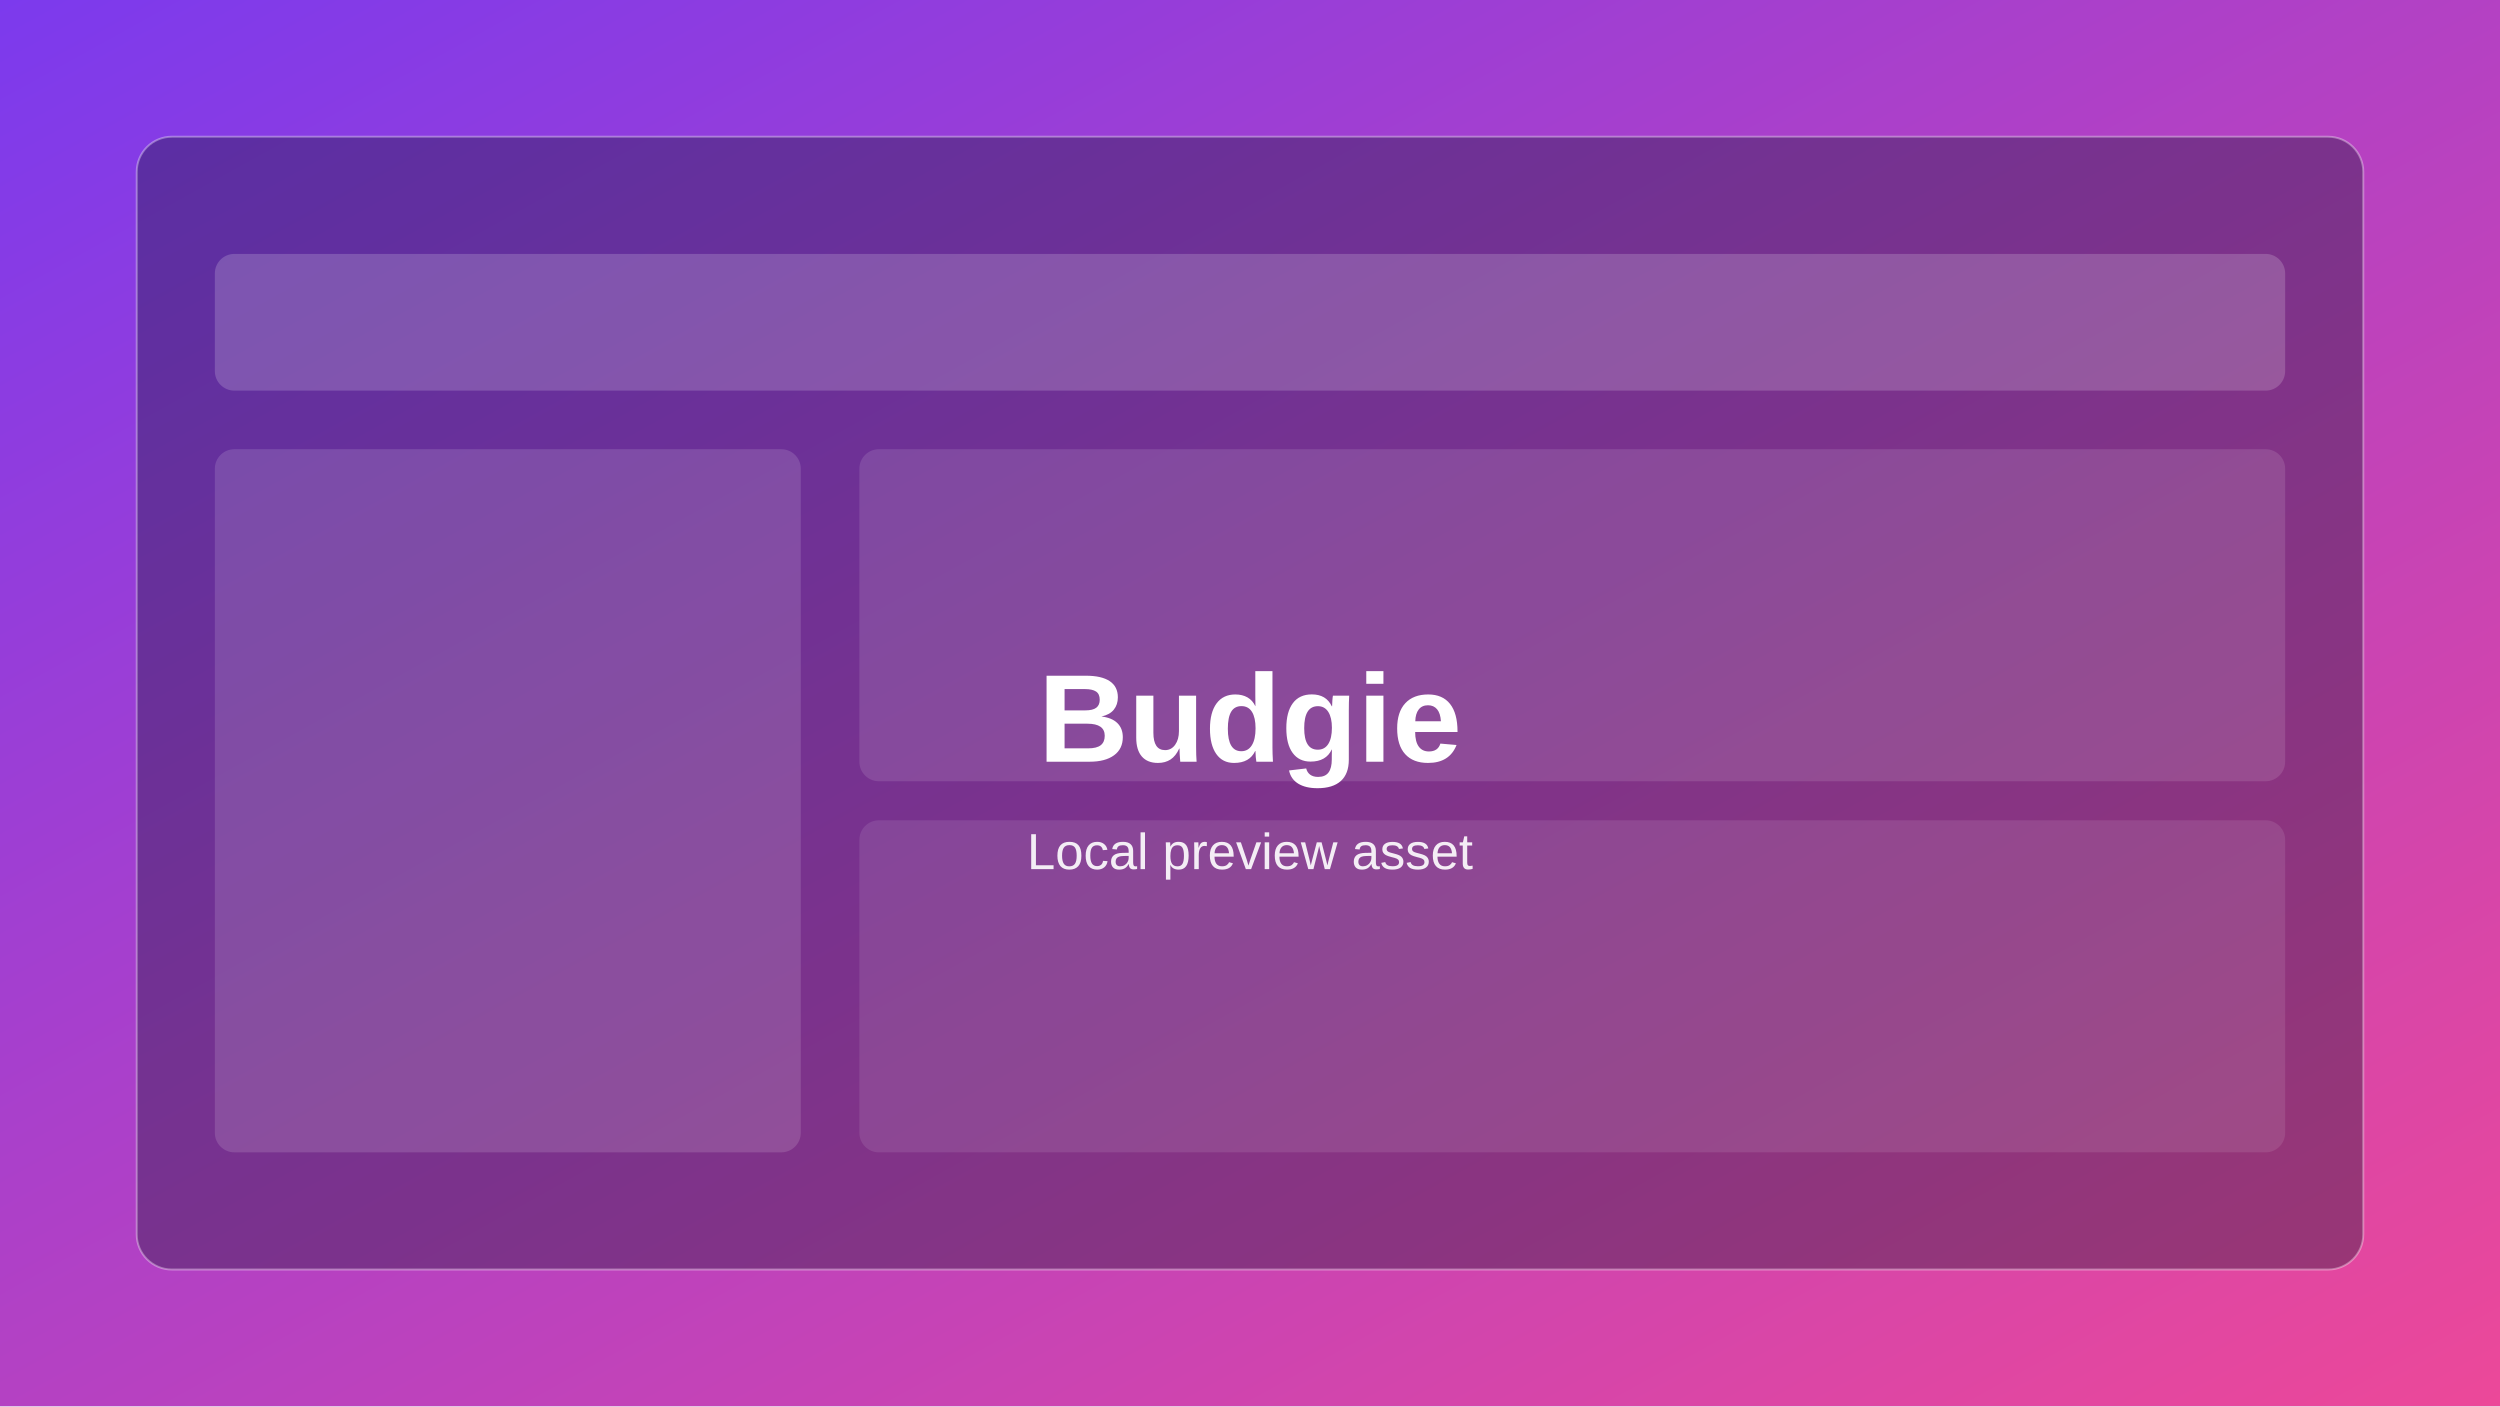
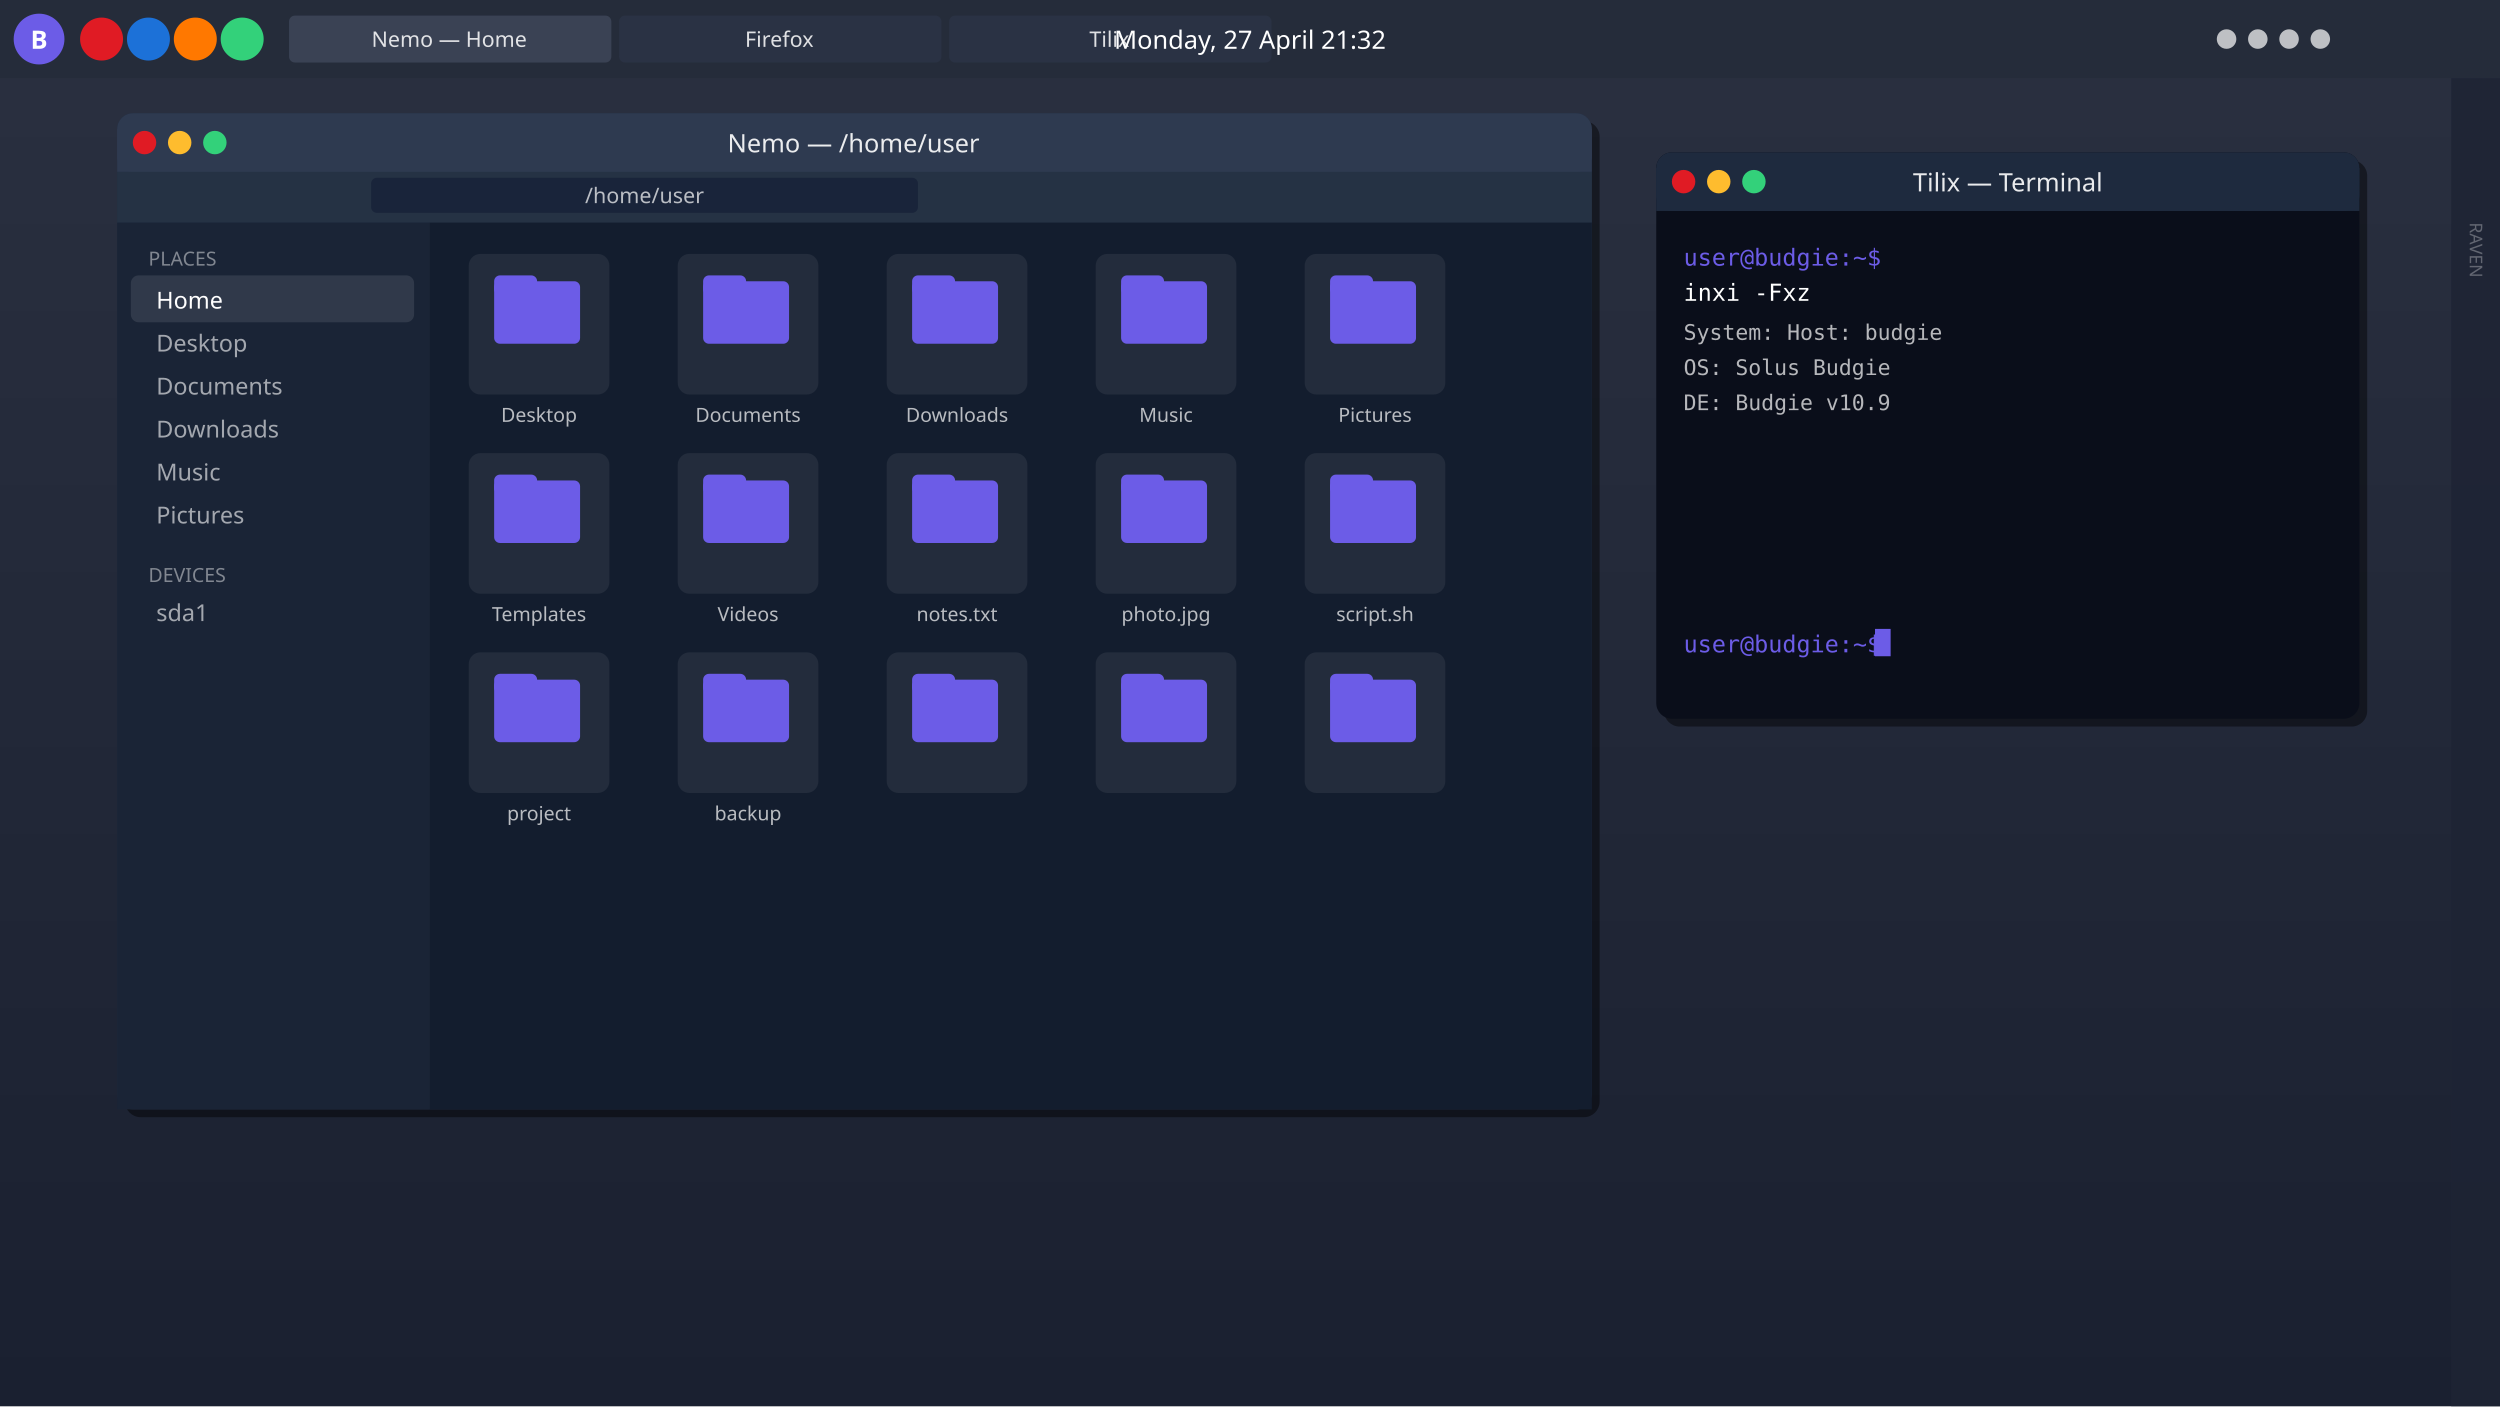
- <svg xmlns="http://www.w3.org/2000/svg" width="1280" height="720" viewBox="0 0 1280 720" role="img" aria-labelledby="title desc">
+ <svg xmlns="http://www.w3.org/2000/svg" width="1280" height="720" viewBox="0 0 1280 720" role="img" aria-labelledby="de-title de-desc">
  <defs>
-     <linearGradient id="bg" x1="0" y1="0" x2="1" y2="1">
-       <stop offset="0%" stop-color="#7C3AED" />
-       <stop offset="100%" stop-color="#EC4899" />
+     <linearGradient id="bud_bg" x1="0" y1="0" x2="0" y2="1">
+       <stop offset="0%" stop-color="#2a3040" />
+       <stop offset="100%" stop-color="#1a2030" />
    </linearGradient>
  </defs>
-   <rect width="1280" height="720" fill="url(#bg)" />
-   <rect x="70" y="70" width="1140" height="580" rx="18" fill="rgba(15,23,42,0.35)" stroke="rgba(255,255,255,0.35)" stroke-width="1" />
-   <rect x="110" y="130" width="1060" height="70" rx="10" fill="rgba(255,255,255,0.18)" />
-   <rect x="110" y="230" width="300" height="360" rx="10" fill="rgba(255,255,255,0.14)" />
-   <rect x="440" y="230" width="730" height="170" rx="10" fill="rgba(255,255,255,0.12)" />
-   <rect x="440" y="420" width="730" height="170" rx="10" fill="rgba(255,255,255,0.1)" />
-   <text x="640" y="390" text-anchor="middle" fill="white" font-family="Segoe UI, Arial, sans-serif" font-size="64" font-weight="700">Budgie</text>
-   <text x="640" y="445" text-anchor="middle" fill="rgba(255,255,255,0.9)" font-family="Segoe UI, Arial, sans-serif" font-size="26">Local preview asset</text>
+   <rect width="1280" height="720" fill="url(#bud_bg)" />
+   <rect width="1280" height="40" fill="#252c3a" />
+   <circle cx="20" cy="20" r="13" fill="#6c5ce7" />
+   <text x="20" y="25" text-anchor="middle" fill="white" font-family="sans-serif" font-size="13" font-weight="700">B</text>
+   <circle cx="52" cy="20" r="11" fill="#e01b24" />
+   <circle cx="76" cy="20" r="11" fill="#1c71d8" />
+   <circle cx="100" cy="20" r="11" fill="#ff7800" />
+   <circle cx="124" cy="20" r="11" fill="#33d17a" />
+   <rect x="148" y="8" width="165" height="24" rx="3" fill="#3a4254" />
+   <text x="230" y="24" text-anchor="middle" fill="rgba(255,255,255,0.85)" font-family="sans-serif" font-size="11">Nemo — Home</text>
+   <rect x="317" y="8" width="165" height="24" rx="3" fill="#2a3244" />
+   <text x="399" y="24" text-anchor="middle" fill="rgba(255,255,255,0.85)" font-family="sans-serif" font-size="11">Firefox</text>
+   <rect x="486" y="8" width="165" height="24" rx="3" fill="#2a3244" />
+   <text x="568" y="24" text-anchor="middle" fill="rgba(255,255,255,0.85)" font-family="sans-serif" font-size="11">Tilix</text>
+   <text x="640" y="25" text-anchor="middle" fill="white" font-family="sans-serif" font-size="13">Monday, 27 April   21:32</text>
+   <circle cx="1140" cy="20" r="5" fill="rgba(255,255,255,0.7)" />
+   <circle cx="1156" cy="20" r="5" fill="rgba(255,255,255,0.7)" />
+   <circle cx="1172" cy="20" r="5" fill="rgba(255,255,255,0.7)" />
+   <circle cx="1188" cy="20" r="5" fill="rgba(255,255,255,0.7)" />
+   <rect x="1255" y="40" width="25" height="680" fill="rgba(30,36,52,0.85)" />
+   <text x="1268" y="120" text-anchor="middle" fill="rgba(255,255,255,0.3)" font-family="sans-serif" font-size="9" writing-mode="tb">RAVEN</text>
+   <rect x="64" y="62" width="755" height="510" rx="8" fill="rgba(0,0,0,0.45)" />
+   <rect x="60" y="58" width="755" height="510" rx="8" fill="#1e2a3e" />
+   <rect x="60" y="58" width="755" height="30" rx="8" fill="#2e3a50" />
+   <rect x="60" y="66" width="755" height="22" fill="#2e3a50" />
+   <text x="437" y="78" text-anchor="middle" fill="rgba(255,255,255,0.9)" font-family="sans-serif" font-size="13">Nemo — /home/user</text>
+   <circle cx="74" cy="73" r="6" fill="#e01b24" />
+   <circle cx="92" cy="73" r="6" fill="#febc2e" />
+   <circle cx="110" cy="73" r="6" fill="#33d17a" />
+   <rect x="60" y="88" width="755" height="26" fill="#253244" />
+   <rect x="190" y="91" width="280" height="18" rx="3" fill="#19243a" />
+   <text x="330" y="104" text-anchor="middle" fill="rgba(255,255,255,0.7)" font-family="sans-serif" font-size="11">/home/user</text>
+   <rect x="60" y="114" width="160" height="454" fill="#1a2436" />
+   <text x="76" y="136" text-anchor="start" fill="rgba(255,255,255,0.45)" font-family="sans-serif" font-size="10">PLACES</text>
+   <rect x="67" y="141" width="145" height="24" rx="4" fill="rgba(255,255,255,0.1)" />
+   <text x="80" y="158" text-anchor="start" fill="white" font-family="sans-serif" font-size="12">Home</text>
+   <text x="80" y="180" text-anchor="start" fill="rgba(255,255,255,0.6)" font-family="sans-serif" font-size="12">Desktop</text>
+   <text x="80" y="202" text-anchor="start" fill="rgba(255,255,255,0.6)" font-family="sans-serif" font-size="12">Documents</text>
+   <text x="80" y="224" text-anchor="start" fill="rgba(255,255,255,0.6)" font-family="sans-serif" font-size="12">Downloads</text>
+   <text x="80" y="246" text-anchor="start" fill="rgba(255,255,255,0.6)" font-family="sans-serif" font-size="12">Music</text>
+   <text x="80" y="268" text-anchor="start" fill="rgba(255,255,255,0.6)" font-family="sans-serif" font-size="12">Pictures</text>
+   <text x="76" y="298" text-anchor="start" fill="rgba(255,255,255,0.45)" font-family="sans-serif" font-size="10">DEVICES</text>
+   <text x="80" y="318" text-anchor="start" fill="rgba(255,255,255,0.6)" font-family="sans-serif" font-size="12">sda1</text>
+   <rect x="220" y="114" width="595" height="454" fill="#131d2e" />
+   <rect x="240" y="130" width="72" height="72" rx="6" fill="rgba(255,255,255,0.07)" />
+   <rect x="253" y="144" width="44" height="32" rx="3" fill="#6c5ce7" />
+   <rect x="253" y="141" width="22" height="10" rx="3" fill="#6c5ce7" />
+   <text x="276" y="216" text-anchor="middle" fill="rgba(255,255,255,0.7)" font-family="sans-serif" font-size="10">Desktop</text>
+   <rect x="347" y="130" width="72" height="72" rx="6" fill="rgba(255,255,255,0.07)" />
+   <rect x="360" y="144" width="44" height="32" rx="3" fill="#6c5ce7" />
+   <rect x="360" y="141" width="22" height="10" rx="3" fill="#6c5ce7" />
+   <text x="383" y="216" text-anchor="middle" fill="rgba(255,255,255,0.7)" font-family="sans-serif" font-size="10">Documents</text>
+   <rect x="454" y="130" width="72" height="72" rx="6" fill="rgba(255,255,255,0.07)" />
+   <rect x="467" y="144" width="44" height="32" rx="3" fill="#6c5ce7" />
+   <rect x="467" y="141" width="22" height="10" rx="3" fill="#6c5ce7" />
+   <text x="490" y="216" text-anchor="middle" fill="rgba(255,255,255,0.7)" font-family="sans-serif" font-size="10">Downloads</text>
+   <rect x="561" y="130" width="72" height="72" rx="6" fill="rgba(255,255,255,0.07)" />
+   <rect x="574" y="144" width="44" height="32" rx="3" fill="#6c5ce7" />
+   <rect x="574" y="141" width="22" height="10" rx="3" fill="#6c5ce7" />
+   <text x="597" y="216" text-anchor="middle" fill="rgba(255,255,255,0.7)" font-family="sans-serif" font-size="10">Music</text>
+   <rect x="668" y="130" width="72" height="72" rx="6" fill="rgba(255,255,255,0.07)" />
+   <rect x="681" y="144" width="44" height="32" rx="3" fill="#6c5ce7" />
+   <rect x="681" y="141" width="22" height="10" rx="3" fill="#6c5ce7" />
+   <text x="704" y="216" text-anchor="middle" fill="rgba(255,255,255,0.7)" font-family="sans-serif" font-size="10">Pictures</text>
+   <rect x="240" y="232" width="72" height="72" rx="6" fill="rgba(255,255,255,0.07)" />
+   <rect x="253" y="246" width="44" height="32" rx="3" fill="#6c5ce7" />
+   <rect x="253" y="243" width="22" height="10" rx="3" fill="#6c5ce7" />
+   <text x="276" y="318" text-anchor="middle" fill="rgba(255,255,255,0.7)" font-family="sans-serif" font-size="10">Templates</text>
+   <rect x="347" y="232" width="72" height="72" rx="6" fill="rgba(255,255,255,0.07)" />
+   <rect x="360" y="246" width="44" height="32" rx="3" fill="#6c5ce7" />
+   <rect x="360" y="243" width="22" height="10" rx="3" fill="#6c5ce7" />
+   <text x="383" y="318" text-anchor="middle" fill="rgba(255,255,255,0.7)" font-family="sans-serif" font-size="10">Videos</text>
+   <rect x="454" y="232" width="72" height="72" rx="6" fill="rgba(255,255,255,0.07)" />
+   <rect x="467" y="246" width="44" height="32" rx="3" fill="#6c5ce7" />
+   <rect x="467" y="243" width="22" height="10" rx="3" fill="#6c5ce7" />
+   <text x="490" y="318" text-anchor="middle" fill="rgba(255,255,255,0.7)" font-family="sans-serif" font-size="10">notes.txt</text>
+   <rect x="561" y="232" width="72" height="72" rx="6" fill="rgba(255,255,255,0.07)" />
+   <rect x="574" y="246" width="44" height="32" rx="3" fill="#6c5ce7" />
+   <rect x="574" y="243" width="22" height="10" rx="3" fill="#6c5ce7" />
+   <text x="597" y="318" text-anchor="middle" fill="rgba(255,255,255,0.7)" font-family="sans-serif" font-size="10">photo.jpg</text>
+   <rect x="668" y="232" width="72" height="72" rx="6" fill="rgba(255,255,255,0.07)" />
+   <rect x="681" y="246" width="44" height="32" rx="3" fill="#6c5ce7" />
+   <rect x="681" y="243" width="22" height="10" rx="3" fill="#6c5ce7" />
+   <text x="704" y="318" text-anchor="middle" fill="rgba(255,255,255,0.7)" font-family="sans-serif" font-size="10">script.sh</text>
+   <rect x="240" y="334" width="72" height="72" rx="6" fill="rgba(255,255,255,0.07)" />
+   <rect x="253" y="348" width="44" height="32" rx="3" fill="#6c5ce7" />
+   <rect x="253" y="345" width="22" height="10" rx="3" fill="#6c5ce7" />
+   <text x="276" y="420" text-anchor="middle" fill="rgba(255,255,255,0.7)" font-family="sans-serif" font-size="10">project</text>
+   <rect x="347" y="334" width="72" height="72" rx="6" fill="rgba(255,255,255,0.07)" />
+   <rect x="360" y="348" width="44" height="32" rx="3" fill="#6c5ce7" />
+   <rect x="360" y="345" width="22" height="10" rx="3" fill="#6c5ce7" />
+   <text x="383" y="420" text-anchor="middle" fill="rgba(255,255,255,0.7)" font-family="sans-serif" font-size="10">backup</text>
+   <rect x="454" y="334" width="72" height="72" rx="6" fill="rgba(255,255,255,0.07)" />
+   <rect x="467" y="348" width="44" height="32" rx="3" fill="#6c5ce7" />
+   <rect x="467" y="345" width="22" height="10" rx="3" fill="#6c5ce7" />
+   <rect x="561" y="334" width="72" height="72" rx="6" fill="rgba(255,255,255,0.07)" />
+   <rect x="574" y="348" width="44" height="32" rx="3" fill="#6c5ce7" />
+   <rect x="574" y="345" width="22" height="10" rx="3" fill="#6c5ce7" />
+   <rect x="668" y="334" width="72" height="72" rx="6" fill="rgba(255,255,255,0.07)" />
+   <rect x="681" y="348" width="44" height="32" rx="3" fill="#6c5ce7" />
+   <rect x="681" y="345" width="22" height="10" rx="3" fill="#6c5ce7" />
+   <rect x="852" y="82" width="360" height="290" rx="8" fill="rgba(0,0,0,0.45)" />
+   <rect x="848" y="78" width="360" height="290" rx="8" fill="#0a0e1a" />
+   <rect x="848" y="78" width="360" height="30" rx="8" fill="#1e2a3e" />
+   <rect x="848" y="86" width="360" height="22" fill="#1e2a3e" />
+   <text x="1028" y="98" text-anchor="middle" fill="rgba(255,255,255,0.9)" font-family="sans-serif" font-size="13">Tilix — Terminal</text>
+   <circle cx="862" cy="93" r="6" fill="#e01b24" />
+   <circle cx="880" cy="93" r="6" fill="#febc2e" />
+   <circle cx="898" cy="93" r="6" fill="#33d17a" />
+   <text x="862" y="136" fill="#6c5ce7" font-family="monospace" font-size="12">user@budgie:~$</text>
+   <text x="862" y="154" fill="white" font-family="monospace" font-size="12">inxi -Fxz</text>
+   <text x="862" y="174" fill="rgba(255,255,255,0.7)" font-family="monospace" font-size="11">System: Host: budgie</text>
+   <text x="862" y="192" fill="rgba(255,255,255,0.7)" font-family="monospace" font-size="11">OS: Solus Budgie</text>
+   <text x="862" y="210" fill="rgba(255,255,255,0.7)" font-family="monospace" font-size="11">DE: Budgie v10.9</text>
+   <text x="862" y="334" fill="#6c5ce7" font-family="monospace" font-size="12">user@budgie:~$</text>
+   <rect x="960" y="322" width="8" height="14" fill="#6c5ce7" />
</svg>
